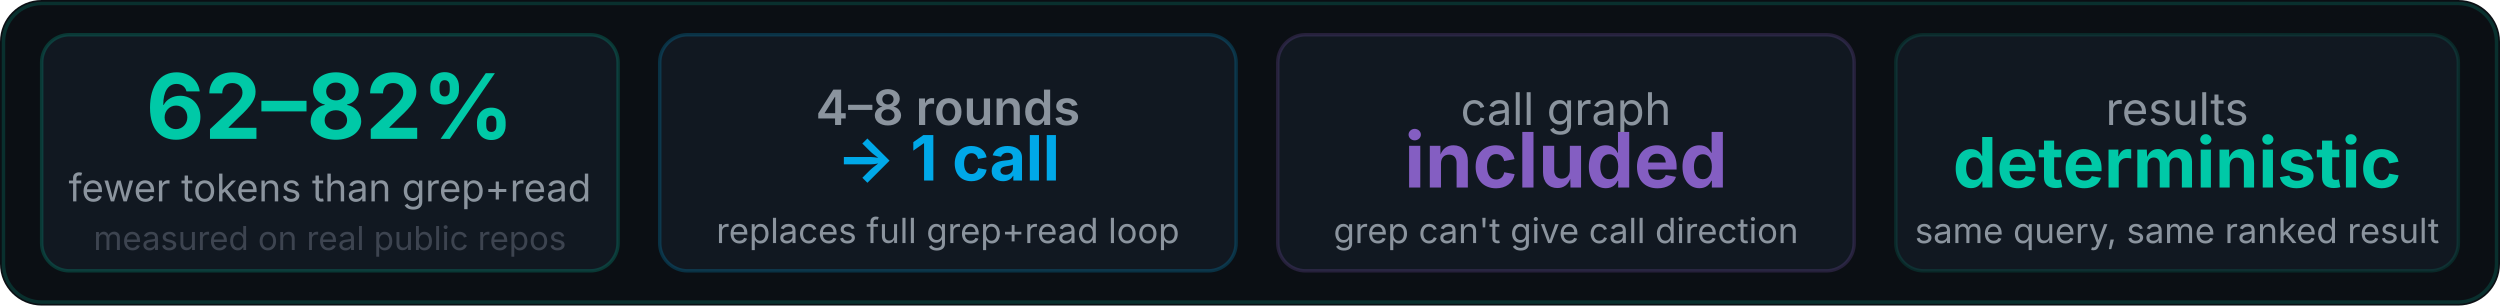
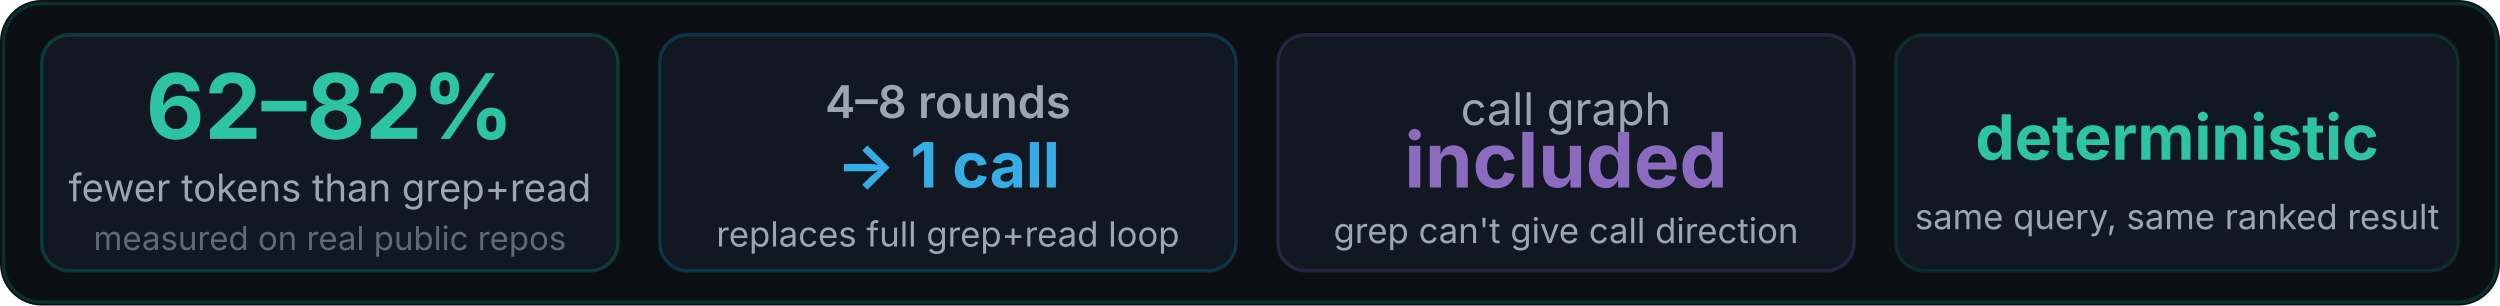
<svg xmlns="http://www.w3.org/2000/svg" viewBox="0 0 720 88" width="720" height="88" role="img" aria-label="OpenContext key stats: 62-82% fewer tokens, 4-8 rounds to 1 call, call graph included, same result every run">
  <rect width="720" height="88" rx="12" fill="#0B0F14" />
  <rect x="1" y="1" width="718" height="86" rx="11" fill="none" stroke="rgba(0,201,167,0.18)" stroke-width="1" />
  <rect x="12" y="10" width="166" height="68" rx="8" fill="#111821" stroke="rgba(0,201,167,0.22)" stroke-width="1" />
-   <text x="95" y="40" text-anchor="middle" font-family="-apple-system,BlinkMacSystemFont,'Segoe UI',sans-serif" font-size="26" font-weight="700" fill="#00C9A7">62–82%</text>
-   <text x="95" y="58" text-anchor="middle" font-family="-apple-system,BlinkMacSystemFont,'Segoe UI',sans-serif" font-size="11" fill="#8B949E">fewer tokens than grep+read</text>
-   <text x="95" y="72" text-anchor="middle" font-family="-apple-system,BlinkMacSystemFont,'Segoe UI',sans-serif" font-size="9.5" fill="#3D4450">measured on real public repos</text>
+   <text x="95" y="40" text-anchor="middle" font-family="-apple-system,BlinkMacSystemFont,'Segoe UI',sans-serif" font-size="26" font-weight="700" fill="#2DC4A4">62–82%</text>
+   <text x="95" y="58" text-anchor="middle" font-family="-apple-system,BlinkMacSystemFont,'Segoe UI',sans-serif" font-size="11" fill="#9DA6B0">fewer tokens than grep+read</text>
+   <text x="95" y="72" text-anchor="middle" font-family="-apple-system,BlinkMacSystemFont,'Segoe UI',sans-serif" font-size="9.5" fill="#606978">measured on real public repos</text>
  <rect x="190" y="10" width="166" height="68" rx="8" fill="#111821" stroke="rgba(0,168,232,0.22)" stroke-width="1" />
-   <text x="273" y="36" text-anchor="middle" font-family="-apple-system,BlinkMacSystemFont,'Segoe UI',sans-serif" font-size="14" font-weight="600" fill="#8B949E">4–8 rounds</text>
-   <text x="273" y="52" text-anchor="middle" font-family="-apple-system,BlinkMacSystemFont,'Segoe UI',sans-serif" font-size="18" font-weight="700" fill="#00A8E8">→ 1 call</text>
-   <text x="273" y="70" text-anchor="middle" font-family="-apple-system,BlinkMacSystemFont,'Segoe UI',sans-serif" font-size="10" fill="#8B949E">replaces full grep+read loop</text>
+   <text x="273" y="34" text-anchor="middle" font-family="-apple-system,BlinkMacSystemFont,'Segoe UI',sans-serif" font-size="13" font-weight="600" fill="#9DA6B0">4–8 rounds</text>
+   <text x="273" y="54" text-anchor="middle" font-family="-apple-system,BlinkMacSystemFont,'Segoe UI',sans-serif" font-size="18" font-weight="700" fill="#35ADE5">→ 1 call</text>
+   <text x="273" y="71" text-anchor="middle" font-family="-apple-system,BlinkMacSystemFont,'Segoe UI',sans-serif" font-size="10" fill="#9DA6B0">replaces full grep+read loop</text>
  <rect x="368" y="10" width="166" height="68" rx="8" fill="#111821" stroke="rgba(132,92,194,0.22)" stroke-width="1" />
-   <text x="451" y="36" text-anchor="middle" font-family="-apple-system,BlinkMacSystemFont,'Segoe UI',sans-serif" font-size="13" fill="#8B949E">call graph</text>
-   <text x="451" y="54" text-anchor="middle" font-family="-apple-system,BlinkMacSystemFont,'Segoe UI',sans-serif" font-size="22" font-weight="700" fill="#845EC2">included</text>
-   <text x="451" y="70" text-anchor="middle" font-family="-apple-system,BlinkMacSystemFont,'Segoe UI',sans-serif" font-size="10" fill="#8B949E">grep can't give call direction</text>
+   <text x="451" y="36" text-anchor="middle" font-family="-apple-system,BlinkMacSystemFont,'Segoe UI',sans-serif" font-size="13" fill="#9DA6B0">call graph</text>
+   <text x="451" y="54" text-anchor="middle" font-family="-apple-system,BlinkMacSystemFont,'Segoe UI',sans-serif" font-size="22" font-weight="700" fill="#8A6BBF">included</text>
+   <text x="451" y="70" text-anchor="middle" font-family="-apple-system,BlinkMacSystemFont,'Segoe UI',sans-serif" font-size="10" fill="#9DA6B0">grep can't give call direction</text>
  <rect x="546" y="10" width="162" height="68" rx="8" fill="#111821" stroke="rgba(0,201,167,0.14)" stroke-width="1" />
-   <text x="627" y="36" text-anchor="middle" font-family="-apple-system,BlinkMacSystemFont,'Segoe UI',sans-serif" font-size="13" fill="#8B949E">results</text>
-   <text x="627" y="54" text-anchor="middle" font-family="-apple-system,BlinkMacSystemFont,'Segoe UI',sans-serif" font-size="20" font-weight="700" fill="#00C9A7">deterministic</text>
-   <text x="627" y="70" text-anchor="middle" font-family="-apple-system,BlinkMacSystemFont,'Segoe UI',sans-serif" font-size="10" fill="#8B949E">same query, same ranked result</text>
+   <text x="627" y="46" text-anchor="middle" font-family="-apple-system,BlinkMacSystemFont,'Segoe UI',sans-serif" font-size="18" font-weight="700" fill="#2DC4A4">deterministic</text>
+   <text x="627" y="66" text-anchor="middle" font-family="-apple-system,BlinkMacSystemFont,'Segoe UI',sans-serif" font-size="10" fill="#9DA6B0">same query, same ranked result</text>
</svg>
